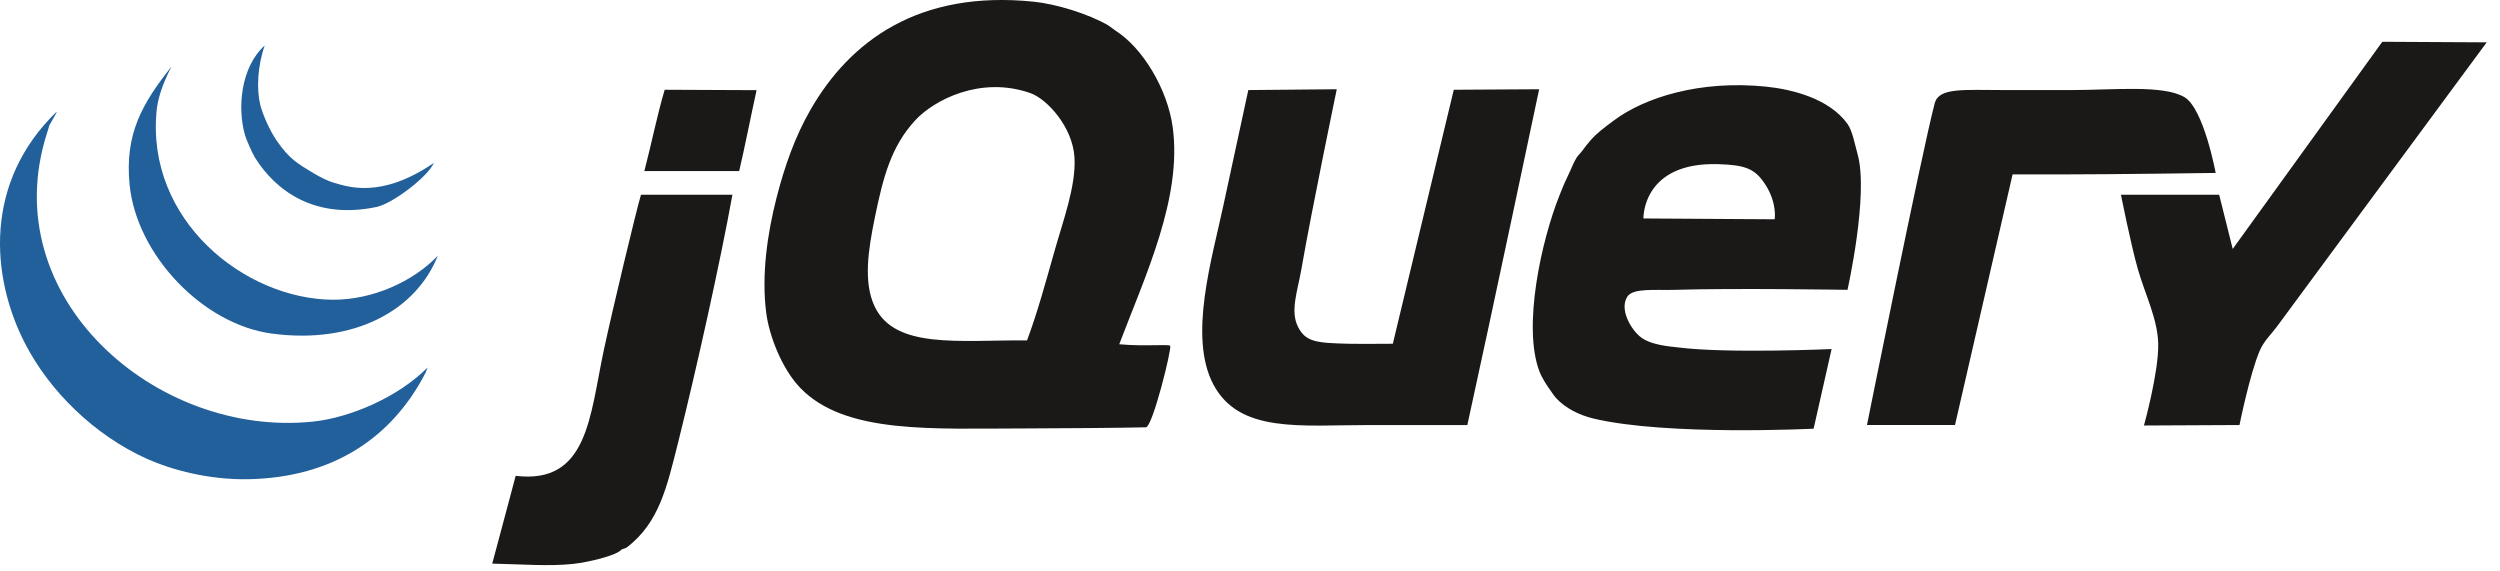
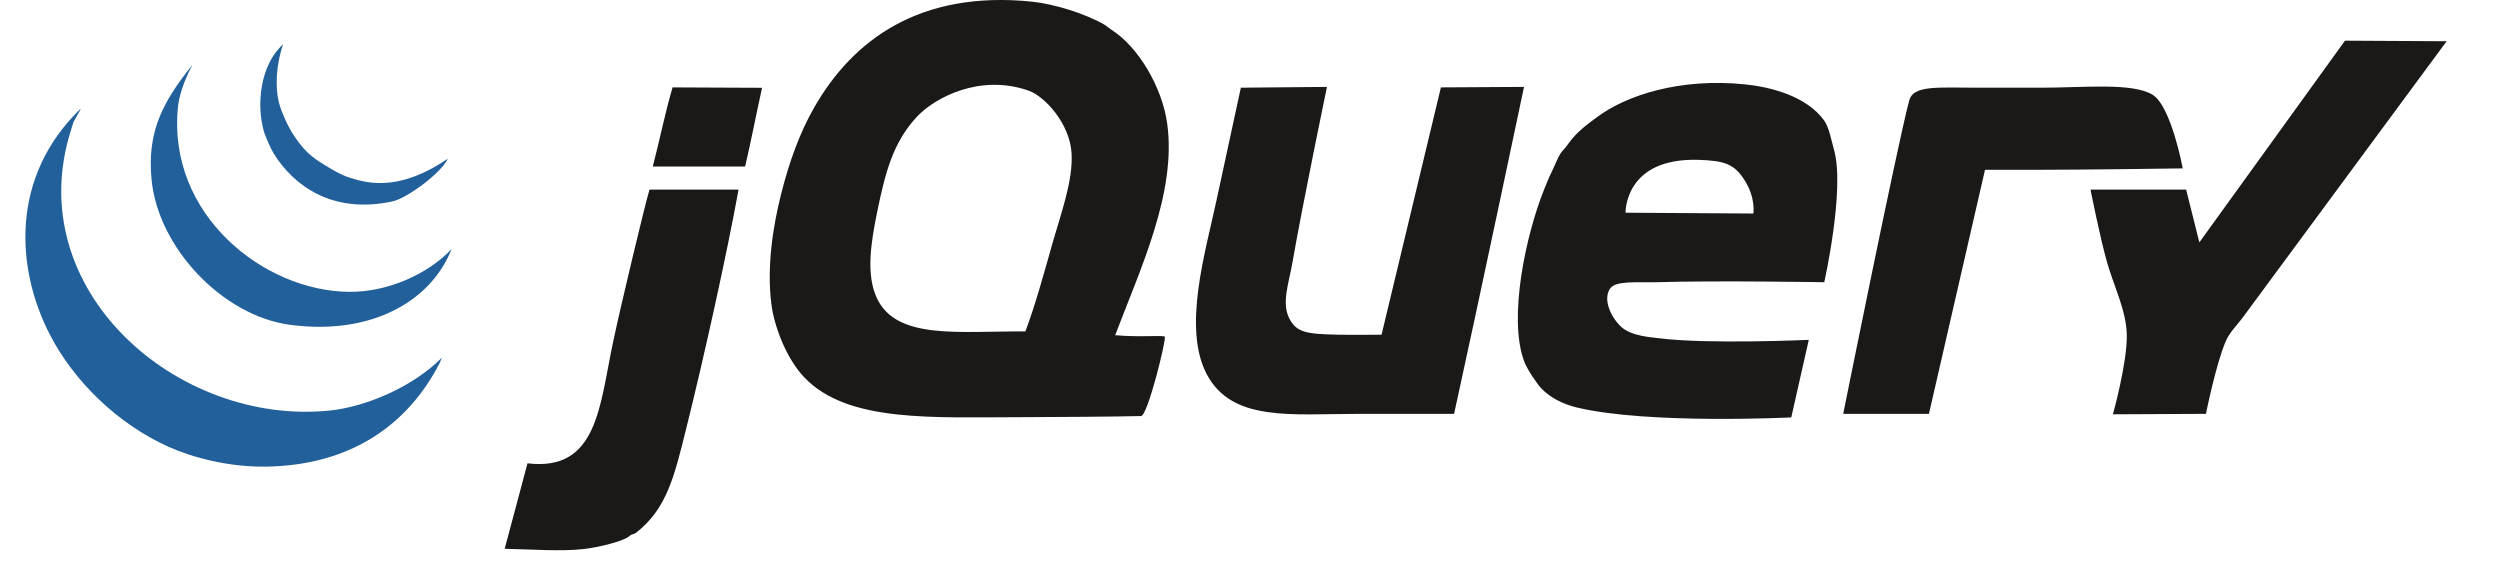
- <svg xmlns="http://www.w3.org/2000/svg" width="162" height="37" fill="none">
+ <svg xmlns="http://www.w3.org/2000/svg" width="162" height="37" viewBox="0 0 163 38" fill="none">
  <path fill-rule="evenodd" clip-rule="evenodd" d="M154.373 2.707l6.766.037s-12.579 17.045-13.606 18.434c-.334.45-.841.935-1.098 1.536-.649 1.512-1.316 4.828-1.316 4.828l-6.191.031s.963-3.456.924-5.298c-.035-1.608-.856-3.214-1.317-4.828-.465-1.632-1.097-4.828-1.097-4.828h6.364l.878 3.512 9.693-13.424z" fill="#1A1918" />
  <path fill-rule="evenodd" clip-rule="evenodd" d="M141.561 6.301c1.249.753 2.015 4.905 2.015 4.905s-6.533.096-10.089.096h-3.072l-3.731 16.24h-5.705s3.55-17.648 4.389-20.848c.272-1.036 1.861-.858 4.544-.858h4.286c2.768 0 6.003-.353 7.363.465zm-26.563 7.909s.178-1.042-.603-2.249c-.667-1.03-1.284-1.268-3.039-1.323-4.958-.156-4.862 3.518-4.862 3.518l8.504.054zm5.377-4.206c.727 2.62-.658 8.778-.658 8.778s-7.232-.121-11.192 0c-1.232.037-2.706-.134-3.073.439-.516.803.188 2.039.786 2.56.687.602 2.025.67 2.506.732 3.215.408 9.944.105 9.944.105l-1.166 5.161s-9.509.477-14.265-.658c-.939-.224-1.819-.676-2.414-1.317-.162-.175-.303-.414-.456-.62-.123-.165-.48-.707-.64-1.136-1.087-2.894.126-8.44 1.316-11.411.138-.345.311-.781.494-1.152.228-.463.421-.985.603-1.262.123-.19.275-.314.402-.494.147-.213.318-.419.476-.603.439-.51.937-.87 1.536-1.317 1.982-1.483 5.568-2.636 9.876-2.194 1.621.166 4.071.746 5.267 2.414.32.445.478 1.33.658 1.975zm-26.17-4.188l5.532-.033s-3.083 14.627-4.654 21.76h-6.365c-4.448 0-8.41.55-10.094-2.634-1.635-3.092-.075-8.177.658-11.631a1748.48 1748.48 0 011.609-7.442l5.732-.053s-1.62 7.78-2.294 11.664c-.241 1.392-.739 2.702-.22 3.731.495.979 1.186 1.049 3.293 1.097.667.016 2.853 0 2.853 0l3.95-16.459zM68.31 16.35c.578-2.059 1.423-4.29 1.316-6.145-.116-1.984-1.78-3.79-2.853-4.17-3.232-1.14-6.259.455-7.461 1.756-1.557 1.686-2.083 3.654-2.634 6.364-.41 2.013-.746 4.137 0 5.706 1.32 2.774 5.44 2.169 9.875 2.195.659-1.764 1.203-3.746 1.756-5.706zm7.68-8.12c.632 4.595-1.793 9.667-3.463 14.078 1.703.154 3.195-.024 3.303.103.112.165-1.141 5.265-1.578 5.278-1.352.035-5.83.073-7.699.073-6.094 0-11.795.397-14.703-2.634-1.18-1.23-1.997-3.342-2.195-4.828-.329-2.48.084-5.21.659-7.461.52-2.033 1.187-3.95 2.194-5.706C55.07 2.663 59.524-.656 66.992.11c1.449.15 3.53.784 4.828 1.536.09.053.404.303.477.347 1.755 1.117 3.355 3.784 3.693 6.237zM49.026 5.843c-.37 1.678-.738 3.581-1.126 5.24h-6.145c.476-1.839.84-3.667 1.317-5.267 1.966 0 3.794.027 5.954.027zm-7.49 6.777h5.925c-.775 4.288-2.309 11.205-3.511 16.02-.753 3.013-1.256 5.212-3.292 6.803-.183.143-.288.075-.44.22-.375.357-2.11.772-3.072.877-1.562.17-3.329.022-5.249-.017.503-1.837 1.071-4.043 1.519-5.689 4.68.567 4.8-3.858 5.706-8.12.524-2.462 2.113-9.107 2.414-10.095z" fill="#1A1918" />
  <path fill-rule="evenodd" clip-rule="evenodd" d="M27.71 23.812l-.127.329c-2.164 4.213-5.998 6.798-11.467 6.912-2.556.053-4.992-.603-6.584-1.316-3.434-1.543-6.322-4.404-7.9-7.462-2.263-4.382-2.67-10.479 2.034-15.032.073 0-.57.987-.498.987l-.13.421c-3.39 10.615 7.056 19.712 17.21 18.672 2.44-.25 5.553-1.587 7.462-3.511z" fill="#21609B" />
  <path fill-rule="evenodd" clip-rule="evenodd" d="M21.565 19.422c2.555.018 5.223-1.176 6.803-2.852-1.382 3.509-5.385 5.764-10.753 5.047-4.494-.601-8.776-5.124-9.217-9.656-.323-3.298.827-5.267 2.721-7.655-.658 1.25-.904 2.212-.966 2.827-.72 7.134 5.7 12.252 11.412 12.29z" fill="#21609B" />
  <path fill-rule="evenodd" clip-rule="evenodd" d="M28.112 10.56c-.398.912-2.684 2.632-3.694 2.847-3.998.852-6.56-1.044-7.9-3.202-.2-.322-.569-1.202-.635-1.426-.52-1.769-.28-4.444 1.271-5.83-.467 1.318-.535 2.847-.29 3.841.15.602.604 1.651 1.058 2.311.827 1.203 1.352 1.495 2.414 2.134.479.287.992.518 1.214.581 1.007.296 3.133 1.078 6.562-1.255z" fill="#21609B" />
</svg>
